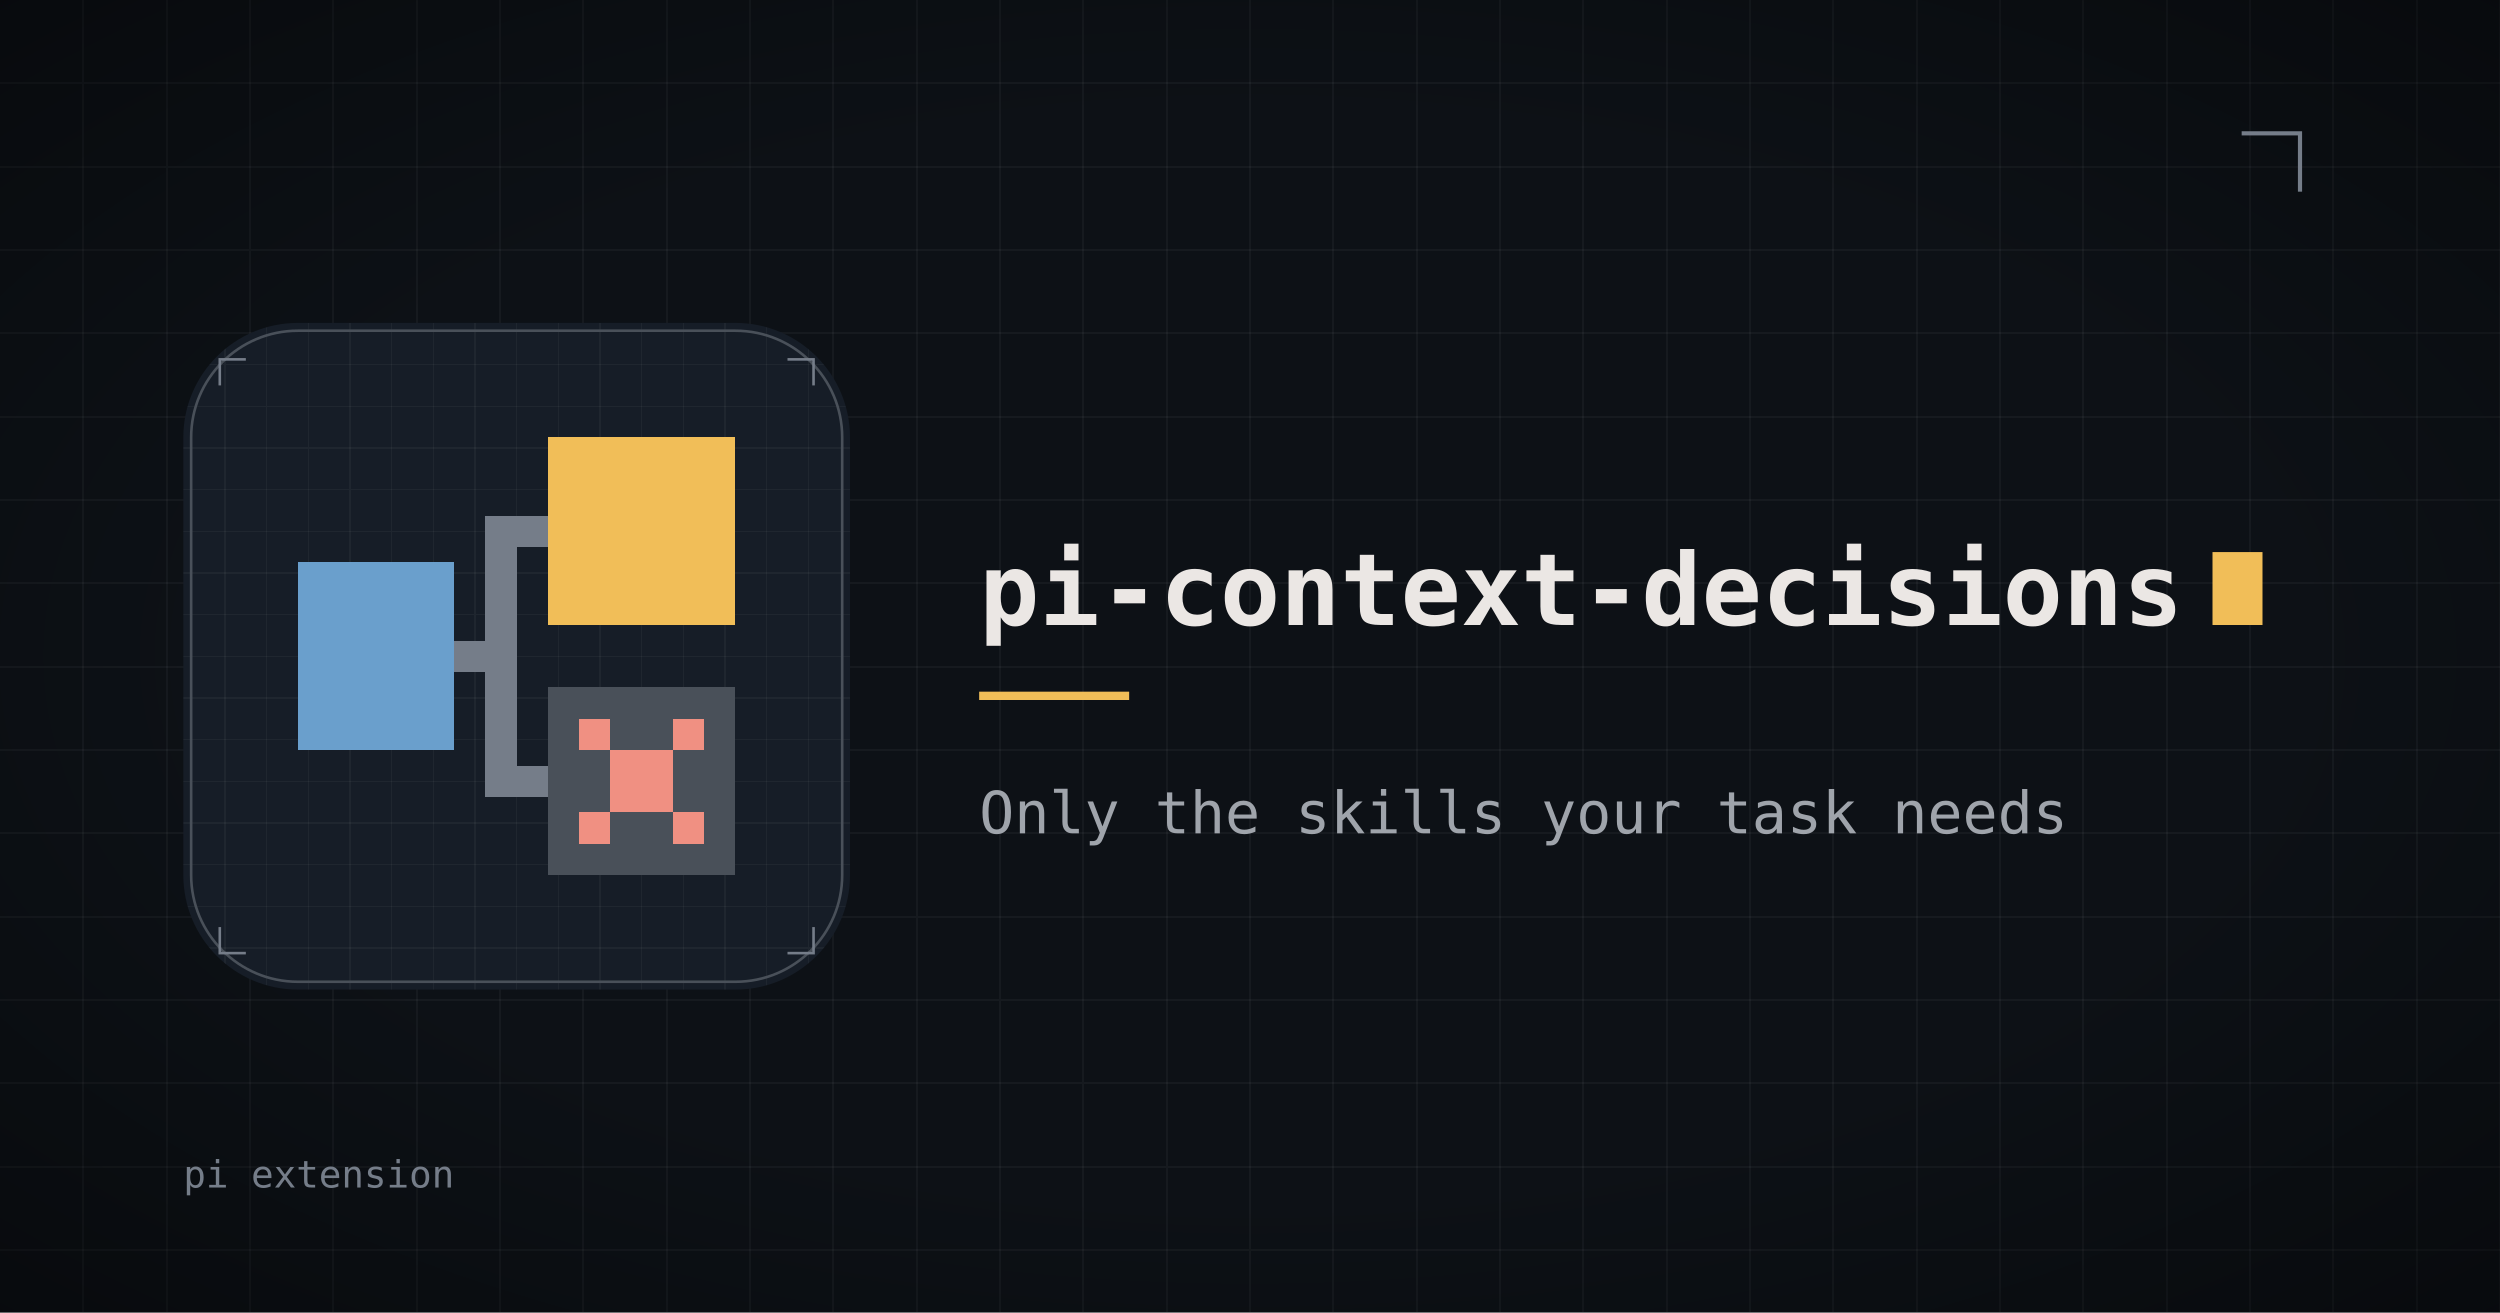
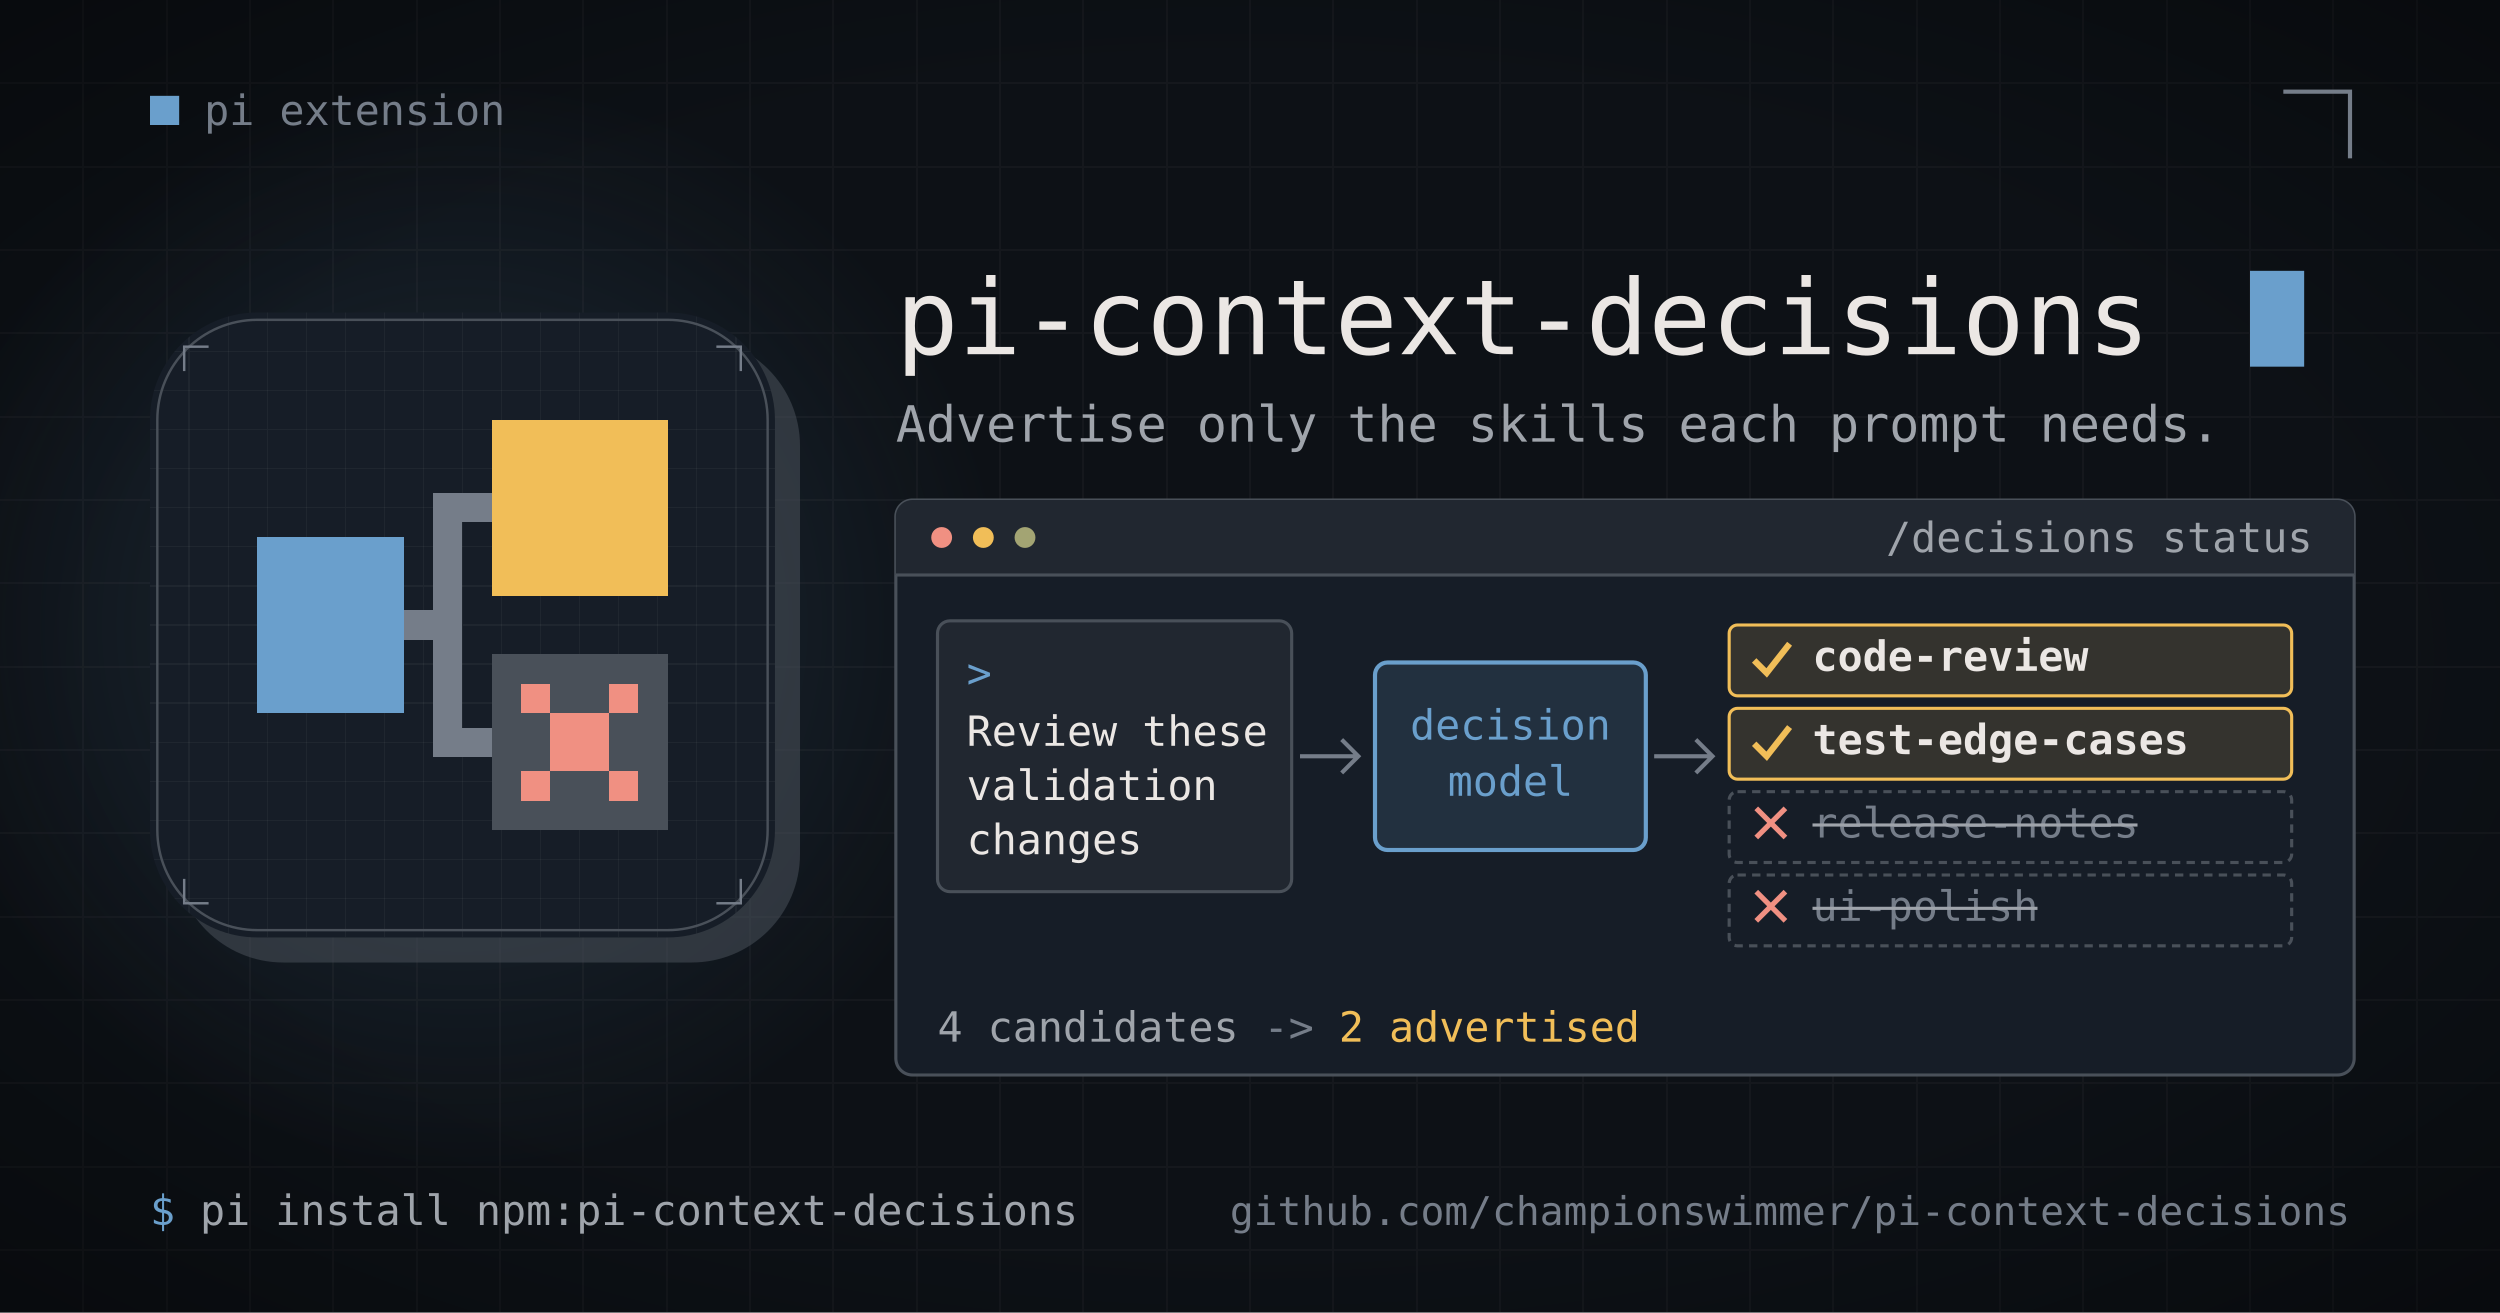
<svg xmlns="http://www.w3.org/2000/svg" width="1200" height="630" viewBox="0 0 1200 630">
  <defs>
+     <radialGradient id="g" cx="50%" cy="50%" r="50%">
+       <stop offset="0" stop-color="#6a9fcc" stop-opacity=".18" />
+       <stop offset="1" stop-color="#6a9fcc" stop-opacity="0" />
+     </radialGradient>
    <radialGradient id="v" cx="50%" cy="50%" r="75%">
-       <stop offset="55%" stop-color="#000" stop-opacity="0" />
-       <stop offset="100%" stop-color="#000" stop-opacity=".45" />
+       <stop offset=".6" stop-color="#000" stop-opacity="0" />
+       <stop offset="1" stop-color="#000" stop-opacity=".45" />
    </radialGradient>
  </defs>
  <rect width="1200" height="630" fill="#0d1116" />
-   <g stroke="#fff" stroke-opacity=".04" shape-rendering="crispEdges">
-     <path d="M40 0V630M0 40H1200" />
-     <path d="M80 0V630M0 80H1200" />
-     <path d="M120 0V630M0 120H1200" />
-     <path d="M160 0V630M0 160H1200" />
-     <path d="M200 0V630M0 200H1200" />
-     <path d="M240 0V630M0 240H1200" />
-     <path d="M280 0V630M0 280H1200" />
-     <path d="M320 0V630M0 320H1200" />
-     <path d="M360 0V630M0 360H1200" />
-     <path d="M400 0V630M0 400H1200" />
-     <path d="M440 0V630M0 440H1200" />
-     <path d="M480 0V630M0 480H1200" />
-     <path d="M520 0V630M0 520H1200" />
-     <path d="M560 0V630M0 560H1200" />
-     <path d="M600 0V630M0 600H1200" />
-     <path d="M640 0V630M0 640H1200" />
-     <path d="M680 0V630M0 680H1200" />
-     <path d="M720 0V630M0 720H1200" />
-     <path d="M760 0V630M0 760H1200" />
-     <path d="M800 0V630M0 800H1200" />
-     <path d="M840 0V630M0 840H1200" />
-     <path d="M880 0V630M0 880H1200" />
-     <path d="M920 0V630M0 920H1200" />
-     <path d="M960 0V630M0 960H1200" />
-     <path d="M1000 0V630M0 1000H1200" />
-     <path d="M1040 0V630M0 1040H1200" />
-     <path d="M1080 0V630M0 1080H1200" />
-     <path d="M1120 0V630M0 1120H1200" />
-     <path d="M1160 0V630M0 1160H1200" />
-     <path d="M1200 0V630M0 1200H1200" />
-   </g>
+   <path d="M40 0V630M0 40H1200M80 0V630M0 80H1200M120 0V630M0 120H1200M160 0V630M0 160H1200M200 0V630M0 200H1200M240 0V630M0 240H1200M280 0V630M0 280H1200M320 0V630M0 320H1200M360 0V630M0 360H1200M400 0V630M0 400H1200M440 0V630M0 440H1200M480 0V630M0 480H1200M520 0V630M0 520H1200M560 0V630M0 560H1200M600 0V630M0 600H1200M640 0V630M680 0V630M720 0V630M760 0V630M800 0V630M840 0V630M880 0V630M920 0V630M960 0V630M1000 0V630M1040 0V630M1080 0V630M1120 0V630M1160 0V630" stroke="#fff" stroke-opacity=".035" shape-rendering="crispEdges" />
  <rect width="1200" height="630" fill="url(#v)" />
-   <g transform="translate(88 155) scale(0.625)">
+   <rect x="72" y="46" width="14" height="14" fill="#6a9fcc" />
+   <text x="98" y="60" font-family="Departure Mono, 'DejaVu Sans Mono', monospace" font-size="20" fill="#757d89">pi extension</text>
+   <path d="M1096 44H1128V76M1128 44" fill="none" stroke="#757d89" stroke-width="2" />
+   <circle cx="222" cy="300" r="260" fill="url(#g)" />
+   <rect x="84" y="162" width="300" height="300" rx="52" fill="#495059" opacity=".55" />
+   <g transform="translate(72 150) scale(0.5859)">
    <defs>
-       <clipPath id="t">
+       <clipPath id="ict">
        <rect width="512" height="512" rx="88" />
      </clipPath>
    </defs>
    <rect width="512" height="512" rx="88" fill="#161d27" />
-     <g clip-path="url(#t)" stroke="#fff" stroke-opacity=".04" stroke-width="1" shape-rendering="crispEdges">
+     <g clip-path="url(#ict)" stroke="#fff" stroke-opacity=".04" stroke-width="1" shape-rendering="crispEdges">
      <path d="M32 0V512M0 32H512" />
      <path d="M64 0V512M0 64H512" />
      <path d="M96 0V512M0 96H512" />
      <path d="M128 0V512M0 128H512" />
      <path d="M160 0V512M0 160H512" />
      <path d="M192 0V512M0 192H512" />
      <path d="M224 0V512M0 224H512" />
      <path d="M256 0V512M0 256H512" />
      <path d="M288 0V512M0 288H512" />
      <path d="M320 0V512M0 320H512" />
      <path d="M352 0V512M0 352H512" />
      <path d="M384 0V512M0 384H512" />
      <path d="M416 0V512M0 416H512" />
      <path d="M448 0V512M0 448H512" />
      <path d="M480 0V512M0 480H512" />
    </g>
    <rect x="6" y="6" width="500" height="500" rx="82" fill="none" stroke="#495059" stroke-width="2" />
    <path d="M28 48V28H48M464 28H484V48M28 464V484H48M484 464V484H464" fill="none" stroke="#757d89" stroke-width="2" />
    <g id="glyph" shape-rendering="crispEdges">
      <rect x="88" y="184" width="120" height="144" fill="#6a9fcc" />
      <rect x="208" y="244" width="24" height="24" fill="#757d89" />
      <rect x="232" y="148" width="24" height="216" fill="#757d89" />
      <rect x="256" y="148" width="24" height="24" fill="#757d89" />
      <rect x="256" y="340" width="24" height="24" fill="#757d89" />
      <rect x="280" y="88" width="144" height="144" fill="#F1BE58" />
      <rect x="280" y="280" width="144" height="144" fill="#495059" />
      <rect x="304" y="304" width="24" height="24" fill="#F09082" />
      <rect x="376" y="304" width="24" height="24" fill="#F09082" />
      <rect x="328" y="328" width="24" height="24" fill="#F09082" />
      <rect x="352" y="328" width="24" height="24" fill="#F09082" />
      <rect x="328" y="352" width="24" height="24" fill="#F09082" />
      <rect x="352" y="352" width="24" height="24" fill="#F09082" />
      <rect x="304" y="376" width="24" height="24" fill="#F09082" />
      <rect x="376" y="376" width="24" height="24" fill="#F09082" />
    </g>
  </g>
-   <g font-family="CaskaydiaCove Nerd Font Mono, DejaVu Sans Mono, monospace">
-     <text x="470" y="300" font-size="48" font-weight="700" fill="#ebe7e4">pi-context-decisions</text>
-     <text x="470" y="400" font-size="28" fill="#9fa4ab">Only the skills your task needs</text>
-     <text x="88" y="570" font-size="18" fill="#757d89">pi extension</text>
-   </g>
-   <rect x="1062" y="265" width="24" height="35" fill="#F1BE58" />
-   <rect x="470" y="332" width="72" height="4" fill="#F1BE58" />
-   <path d="M1076 64H1104V92" fill="none" stroke="#757d89" stroke-width="2" />
+   <text x="430" y="170" font-family="Departure Mono, 'DejaVu Sans Mono', monospace" font-size="50" fill="#ebe7e4">pi-context-decisions</text>
+   <rect x="1080" y="130" width="26" height="46" fill="#6a9fcc" />
+   <text x="430" y="212" font-family="CommitMono, 'DejaVu Sans Mono', monospace" font-size="24" fill="#9fa4ab">Advertise only the skills each prompt needs.</text>
+   <rect x="430" y="240" width="700" height="276" rx="8" fill="#161d27" stroke="#495059" stroke-width="1.5" />
+   <path d="M430 276H1130V248a8 8 0 0 0-8-8H438a8 8 0 0 0-8 8Z" fill="#212730" />
+   <path d="M430 276H1130" stroke="#495059" stroke-width="1.5" />
+   <circle cx="452" cy="258" r="5" fill="#F09082" />
+   <circle cx="472" cy="258" r="5" fill="#F1BE58" />
+   <circle cx="492" cy="258" r="5" fill="#a3a473" />
+   <text x="1110" y="265" text-anchor="end" font-family="CommitMono, 'DejaVu Sans Mono', monospace" font-size="20" fill="#9fa4ab">/decisions status</text>
+   <rect x="450" y="298" width="170" height="130" rx="6" fill="#212730" stroke="#495059" stroke-width="1.5" />
+   <text x="464" y="330" font-family="CommitMono, 'DejaVu Sans Mono', monospace" font-size="20" fill="#6a9fcc">&gt;</text>
+   <text x="464" y="358" font-family="CommitMono, 'DejaVu Sans Mono', monospace" font-size="20" fill="#ebe7e4">Review these</text>
+   <text x="464" y="384" font-family="CommitMono, 'DejaVu Sans Mono', monospace" font-size="20" fill="#ebe7e4">validation</text>
+   <text x="464" y="410" font-family="CommitMono, 'DejaVu Sans Mono', monospace" font-size="20" fill="#ebe7e4">changes</text>
+   <path d="M624 363H652M644 355l8 8-8 8" fill="none" stroke="#757d89" stroke-width="2" />
+   <rect x="660" y="318" width="130" height="90" rx="6" fill="#6a9fcc" fill-opacity=".15" stroke="#6a9fcc" stroke-width="2" />
+   <text x="725" y="355" text-anchor="middle" font-family="Departure Mono, 'DejaVu Sans Mono', monospace" font-size="20" fill="#6a9fcc">decision</text>
+   <text x="725" y="382" text-anchor="middle" font-family="Departure Mono, 'DejaVu Sans Mono', monospace" font-size="20" fill="#6a9fcc">model</text>
+   <path d="M794 363H822M814 355l8 8-8 8" fill="none" stroke="#757d89" stroke-width="2" />
+   <rect x="830" y="300" width="270" height="34" rx="4" fill="#F1BE58" fill-opacity=".14" stroke="#F1BE58" stroke-width="1.5" />
+   <path d="M842 317l6 6 11-14" fill="none" stroke="#F1BE58" stroke-width="3" />
+   <text x="870" y="322" font-family="CommitMono, 'DejaVu Sans Mono', monospace" font-size="20" font-weight="700" fill="#ebe7e4">code-review</text>
+   <rect x="830" y="340" width="270" height="34" rx="4" fill="#F1BE58" fill-opacity=".14" stroke="#F1BE58" stroke-width="1.5" />
+   <path d="M842 357l6 6 11-14" fill="none" stroke="#F1BE58" stroke-width="3" />
+   <text x="870" y="362" font-family="CommitMono, 'DejaVu Sans Mono', monospace" font-size="20" font-weight="700" fill="#ebe7e4">test-edge-cases</text>
+   <rect x="830" y="380" width="270" height="34" rx="4" fill="none" stroke="#495059" stroke-width="1.5" stroke-dasharray="4 3" />
+   <path d="M843 388l14 14M857 388l-14 14" stroke="#F09082" stroke-width="2.5" />
+   <text x="870" y="402" font-family="CommitMono, 'DejaVu Sans Mono', monospace" font-size="20" fill="#757d89">release-notes</text>
+   <path d="M870 396H1026" stroke="#9fa4ab" stroke-width="1.5" />
+   <rect x="830" y="420" width="270" height="34" rx="4" fill="none" stroke="#495059" stroke-width="1.5" stroke-dasharray="4 3" />
+   <path d="M843 428l14 14M857 428l-14 14" stroke="#F09082" stroke-width="2.5" />
+   <text x="870" y="442" font-family="CommitMono, 'DejaVu Sans Mono', monospace" font-size="20" fill="#757d89">ui-polish</text>
+   <path d="M870 436H978" stroke="#9fa4ab" stroke-width="1.5" />
+   <text x="450" y="500" font-family="CommitMono, 'DejaVu Sans Mono', monospace" font-size="20" fill="#9fa4ab">4 candidates <tspan fill="#757d89">-&gt;</tspan>
+     <tspan fill="#F1BE58">2 advertised</tspan>
+   </text>
+   <text x="72" y="588" font-family="CommitMono, 'DejaVu Sans Mono', monospace" font-size="20" fill="#6a9fcc">$</text>
+   <text x="96" y="588" font-family="CommitMono, 'DejaVu Sans Mono', monospace" font-size="20" fill="#9fa4ab">pi install npm:pi-context-decisions</text>
+   <text x="1128" y="588" text-anchor="end" font-family="CommitMono, 'DejaVu Sans Mono', monospace" font-size="19" fill="#757d89">github.com/championswimmer/pi-context-decisions</text>
</svg>
